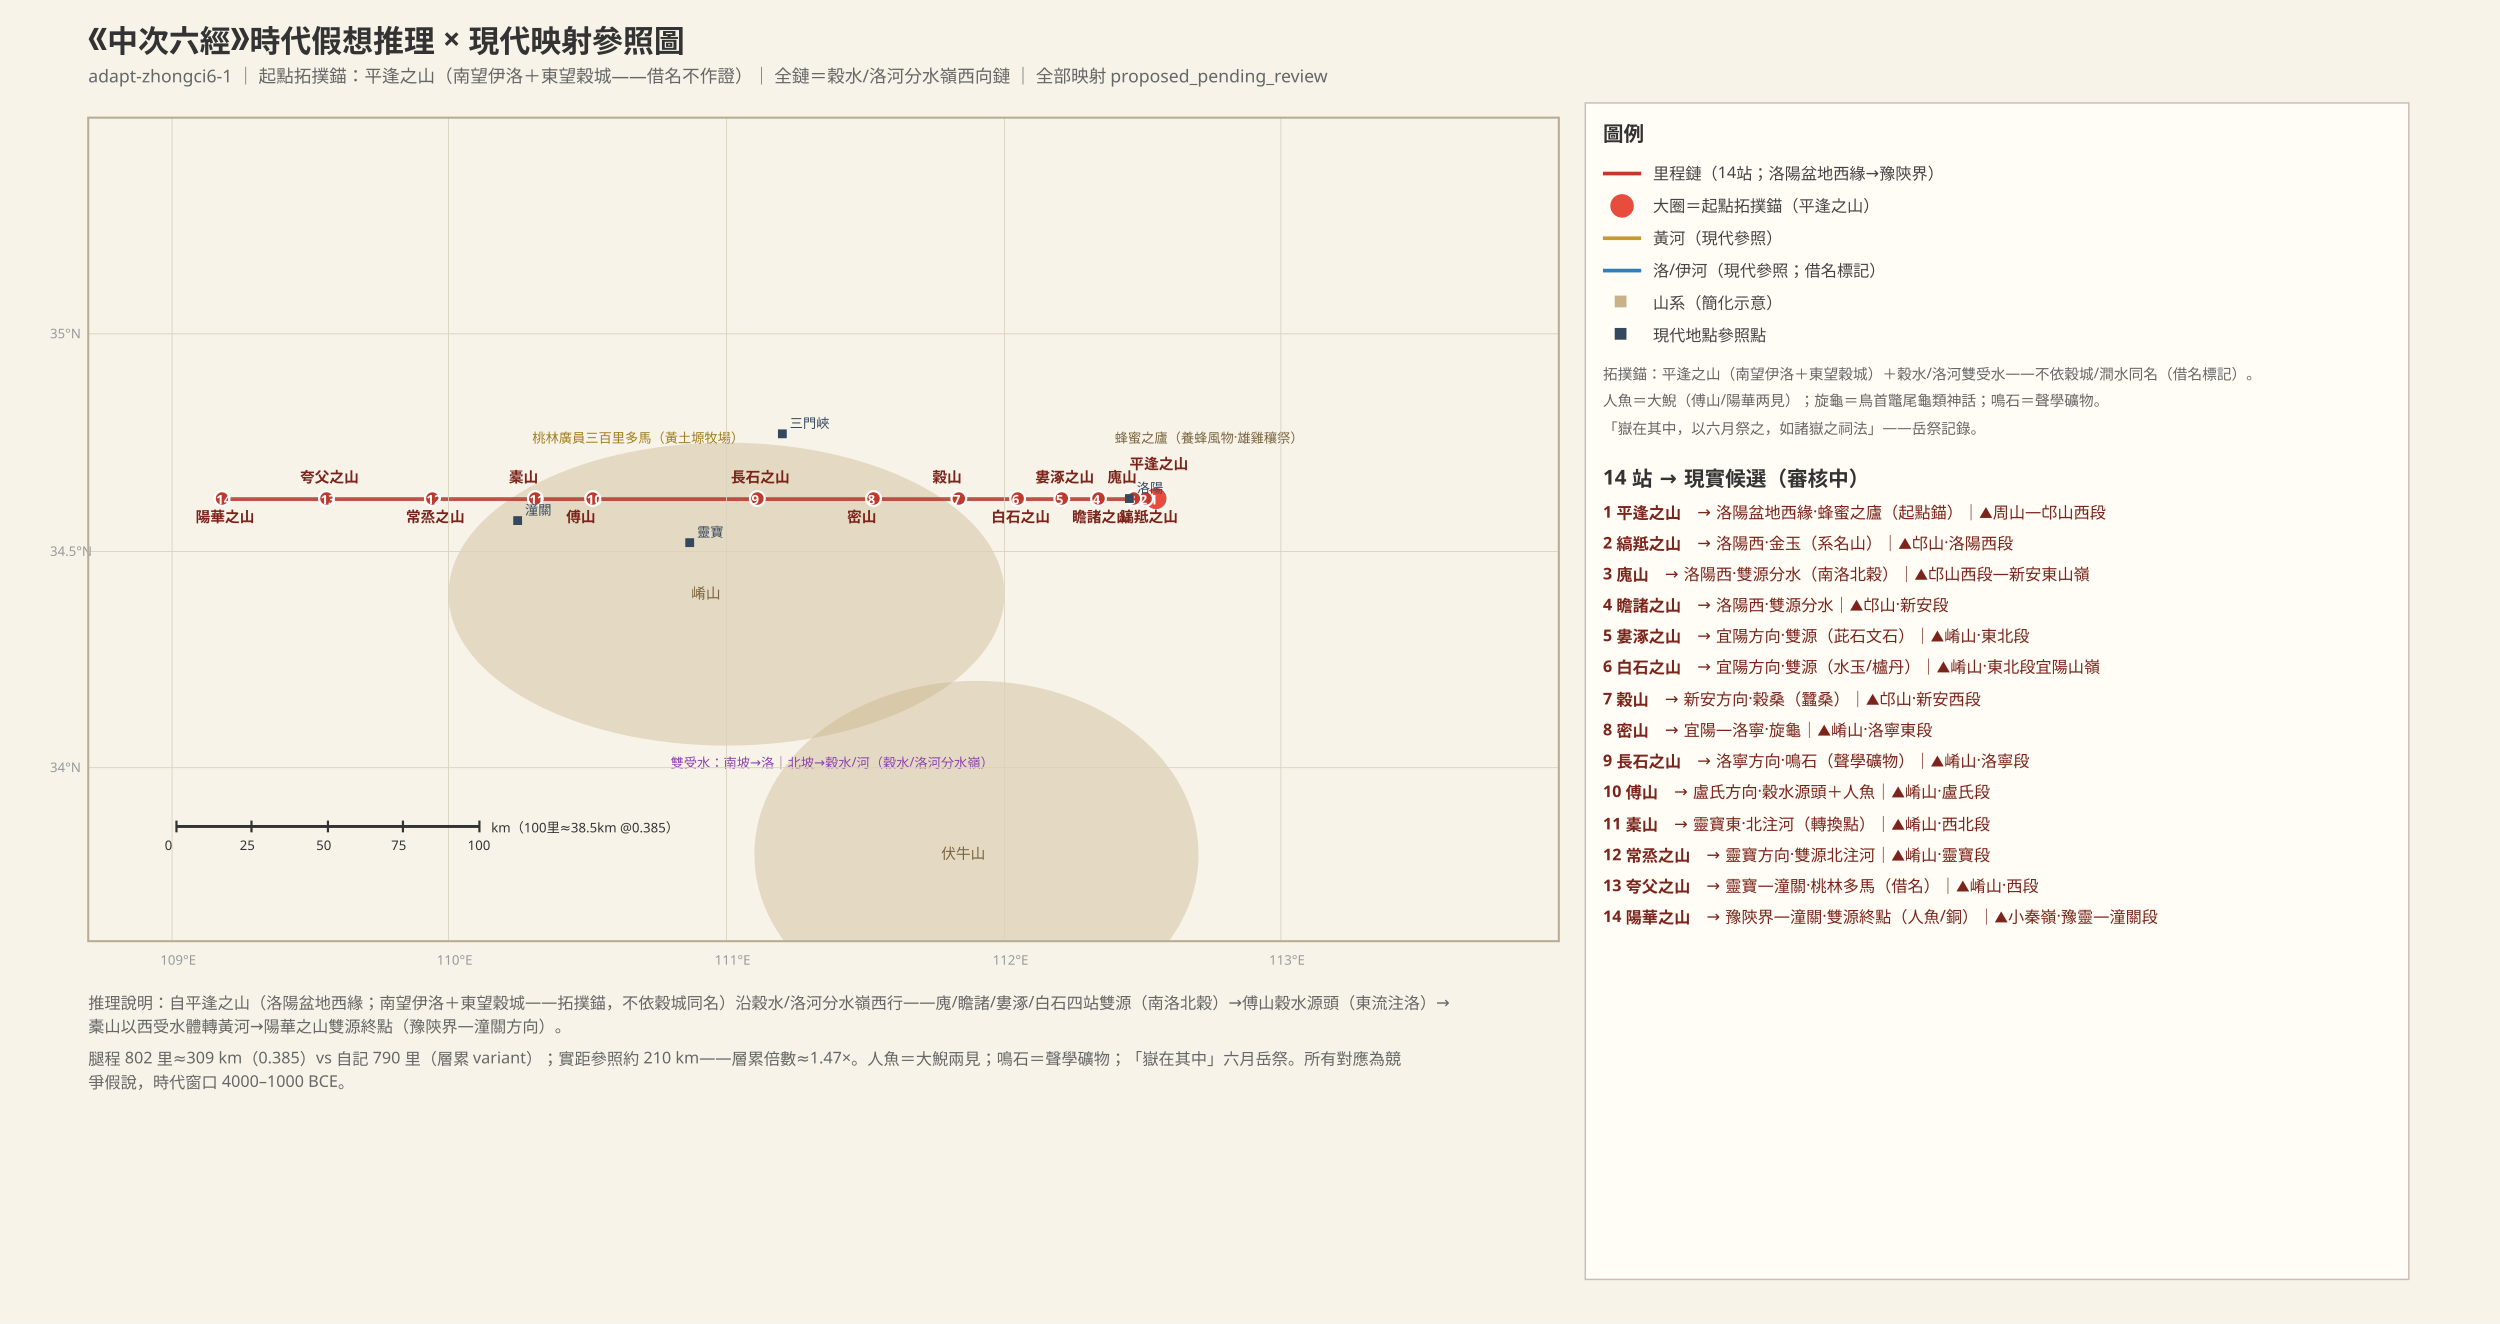
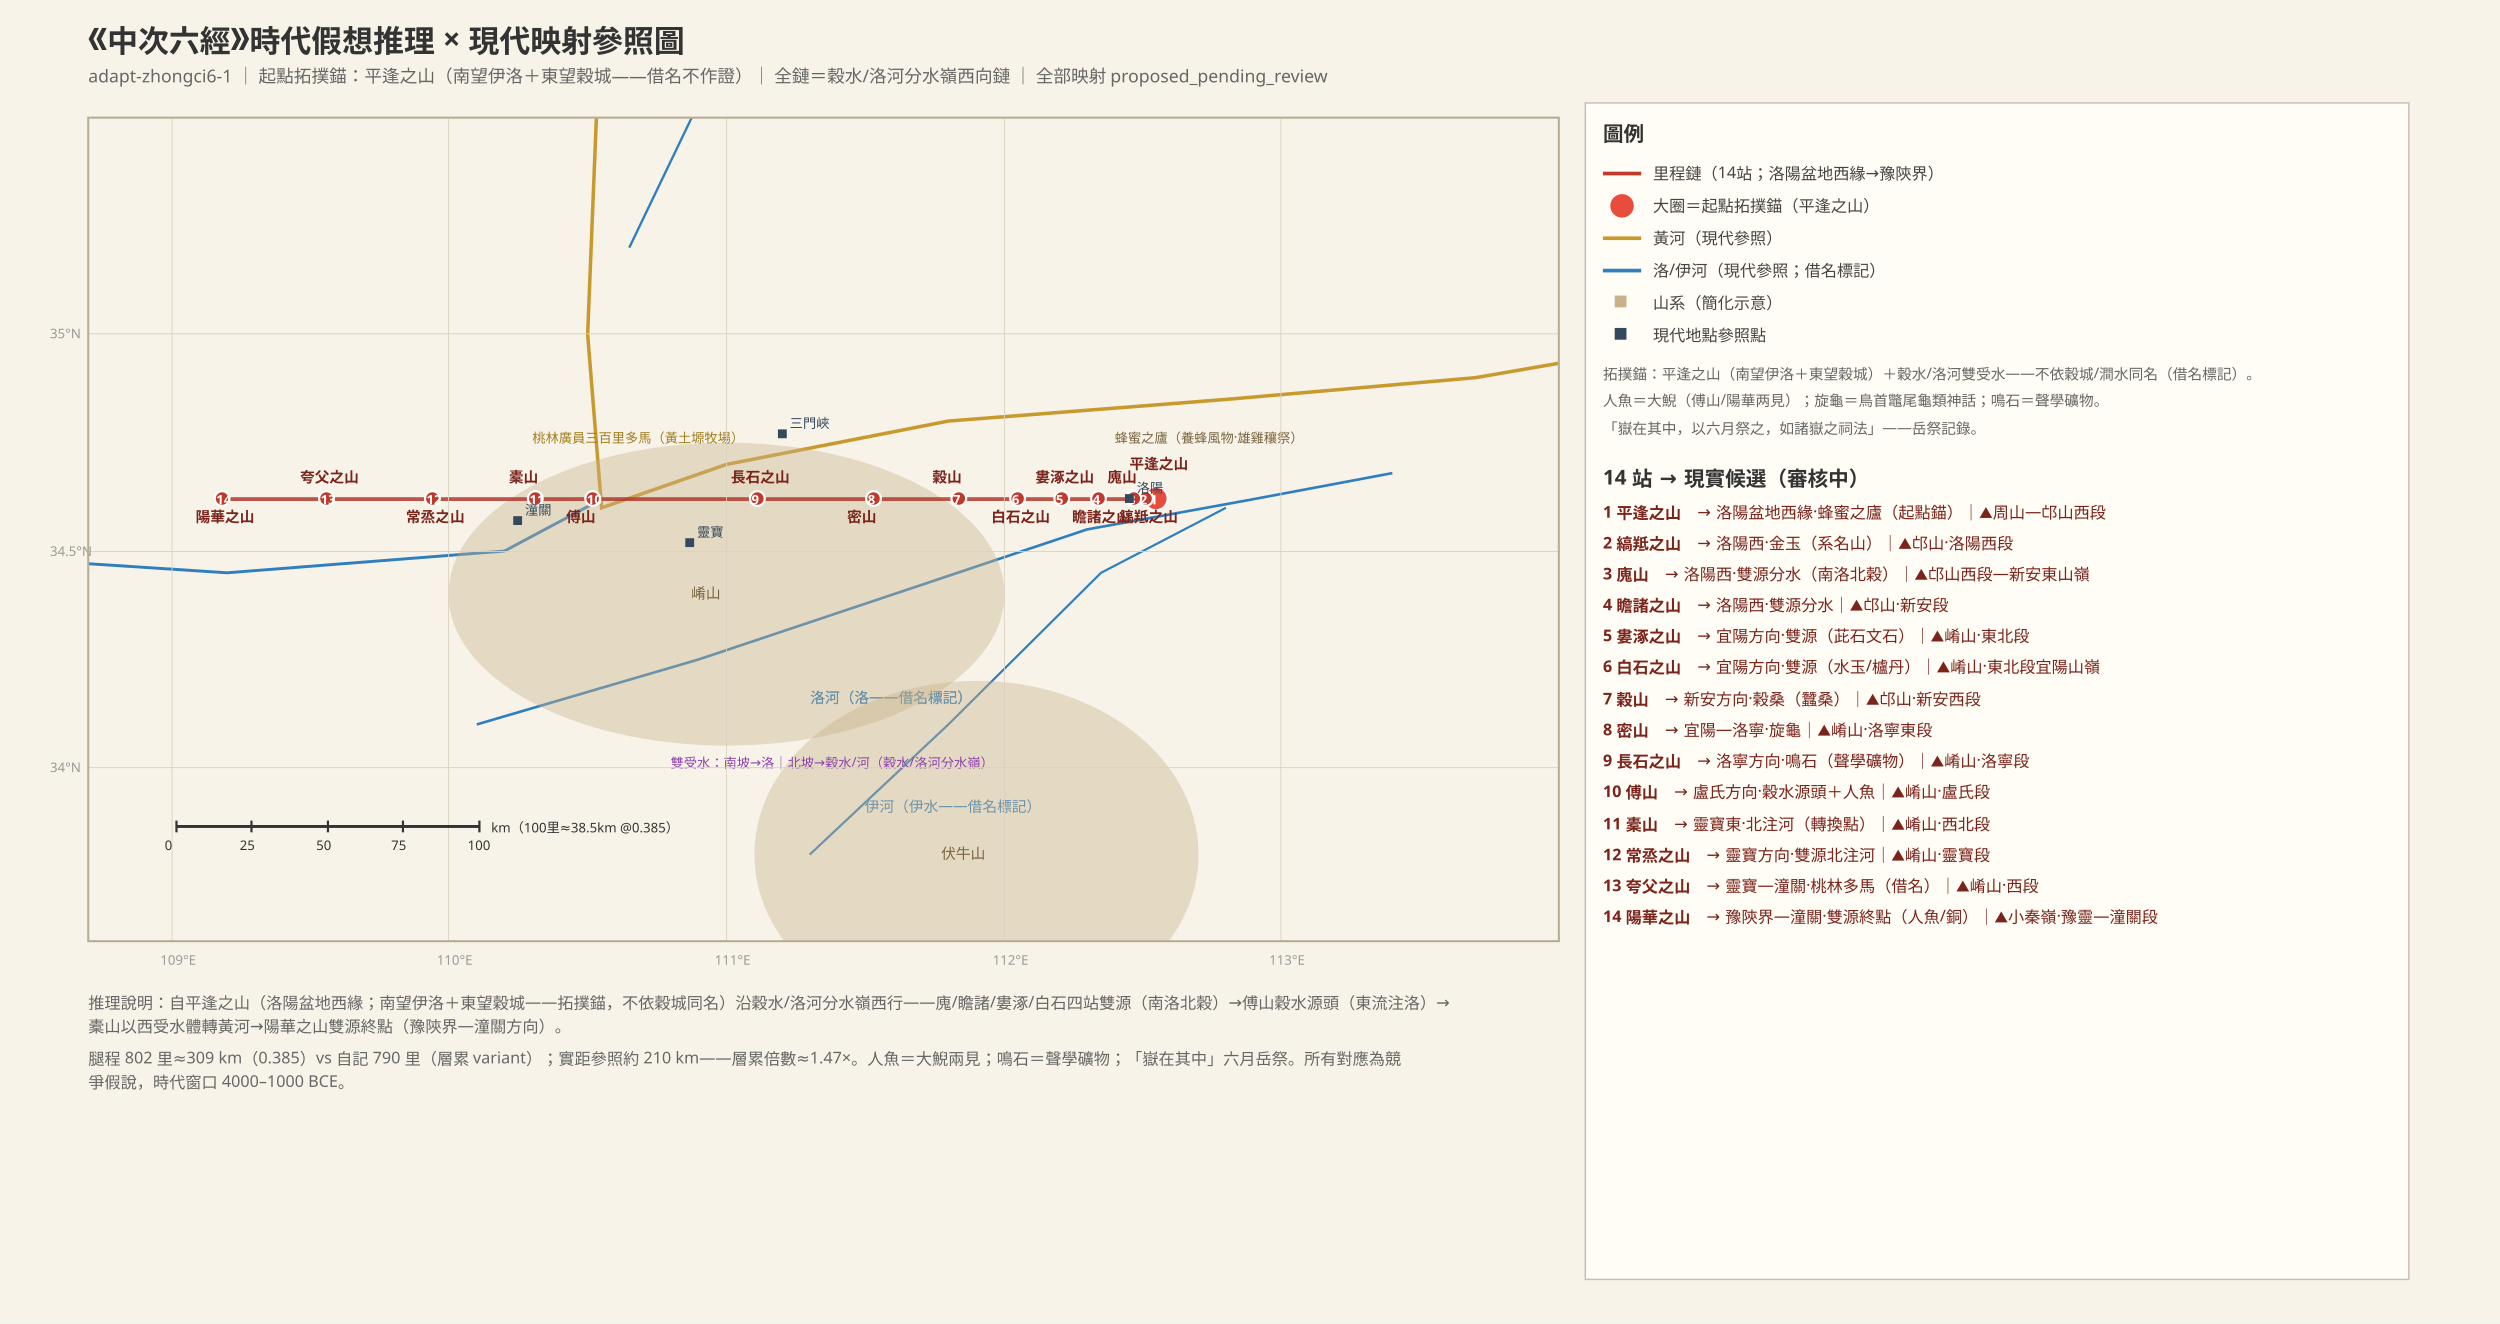
<svg xmlns="http://www.w3.org/2000/svg" width="1700" height="900" font-family="PingFang SC, Hiragino Sans GB, Microsoft YaHei, sans-serif">
  <rect width="1700" height="900" fill="#f7f3e8" />
  <defs>
    <marker id="arr" markerWidth="8" markerHeight="8" refX="7" refY="3" orient="auto">
      <path d="M0,0 L7,3 L0,6 Z" fill="#555" />
    </marker>
    <pattern id="sand" width="8" height="8" patternUnits="userSpaceOnUse">
      <rect width="8" height="8" fill="#efe3c0" />
      <circle cx="2" cy="2" r="0.8" fill="#d6b96a" />
      <circle cx="6" cy="6" r="0.8" fill="#d6b96a" />
    </pattern>
    <clipPath id="mapclip">
      <rect x="60" y="80" width="1000" height="560" />
    </clipPath>
  </defs>
  <text x="60" y="34" font-size="21" font-weight="bold" fill="#333">《中次六經》時代假想推理 × 現代映射參照圖</text>
  <text x="60" y="56" font-size="12" fill="#666">adapt-zhongci6-1 ｜ 起點拓撲錨：平逢之山（南望伊洛＋東望穀城——借名不作證）｜ 全鏈＝穀水/洛河分水嶺西向鏈 ｜ 全部映射 proposed_pending_review</text>
  <g clip-path="url(#mapclip)">
+     <polyline points="-2241.9,345.3 -1958.9,404.2 -1675.8,227.4 -1487.2,50.5 -1241.9,-37.9 -1015.5,-82.1 -864.5,-96.8 -751.3,-214.7 -638.1,-450.5 -524.9,-627.4 -411.7,-804.2 -279.6,-981.1 -185.3,-1157.9 3.4,-1334.7 210.9,-1393.7 380.8,-1393.7 512.8,-1334.7 607.2,-1246.3 607.2,-1040.0 550.6,-804.2 475.1,-538.9 437.4,-273.7 409.1,-8.4 399.6,227.4 409.1,345.3 494.0,315.8 644.9,286.3 833.6,271.6 1003.4,256.8 1173.2,227.4 1343.0,138.9 1494.0,50.5 1626.0,-155.8 1739.2,-362.1 1852.5,-480.0 1965.7,-538.9" fill="none" stroke="#c89a2e" stroke-width="2.4" />
+     <polyline points="-789.1,301.1 -543.8,315.8 -298.5,360.0 -72.1,374.7 154.3,389.5 343.0,374.7 409.1,339.4" fill="none" stroke="#2f7fbf" stroke-width="2.0" />
+     <text x="551" y="478" font-size="10" fill="#2f7fbf">洛河（洛——借名標記）</text>
+     <polyline points="324.2,492.6 475.1,448.4 607.2,404.2 739.2,360.0 852.5,339.4 946.8,321.7" fill="none" stroke="#2f7fbf" stroke-width="1.8" />
+     <text x="551" y="478" font-size="10" fill="#2f7fbf">洛河（洛——借名標記）</text>
+     <polyline points="550.6,581.1 644.9,492.6 748.7,389.5 833.6,345.3" fill="none" stroke="#2f7fbf" stroke-width="1.5" />
+     <text x="588" y="552" font-size="10" fill="#2f7fbf">伊河（伊水——借名標記）</text>
+     <polyline points="739.2,-863.2 777.0,-627.4 682.6,-421.1 588.3,-96.8 484.5,50.5 427.9,168.4" fill="none" stroke="#2f7fbf" stroke-width="1.6" />
    <ellipse cx="494" cy="404" rx="189" ry="103" fill="#c9b18a" opacity="0.4" />
    <text x="470" y="407" font-size="10" fill="#7a6540">崤山</text>
    <ellipse cx="664" cy="581" rx="151" ry="118" fill="#c9b18a" opacity="0.4" />
    <text x="640" y="584" font-size="10" fill="#7a6540">伏牛山</text>
    <polyline points="786.4,339.4 778.9,339.4 771.3,339.4 746.8,339.4 722.3,339.4 692.1,339.4 652.5,339.4 594.0,339.4 514.7,339.4 403.4,339.4 363.8,339.4 294.0,339.4 222.3,339.4 150.6,339.4" fill="none" stroke="#b03a2e" stroke-width="2.6" opacity="0.85" />
    <circle cx="786" cy="339" r="8" fill="#e74c3c" stroke="#fff" stroke-width="1.5" />
    <text x="782" y="343" font-size="9" fill="#fff" font-weight="bold">1</text>
    <text x="768" y="319" font-size="10" fill="#7b241c" font-weight="bold">平逢之山</text>
    <circle cx="779" cy="339" r="5" fill="#c0392b" stroke="#fff" stroke-width="1.5" />
    <text x="775" y="343" font-size="9" fill="#fff" font-weight="bold">2</text>
    <text x="761" y="355" font-size="10" fill="#7b241c" font-weight="bold">縞羝之山</text>
    <circle cx="771" cy="339" r="5" fill="#c0392b" stroke="#fff" stroke-width="1.5" />
    <text x="767" y="343" font-size="9" fill="#fff" font-weight="bold">3</text>
    <text x="753" y="328" font-size="10" fill="#7b241c" font-weight="bold">廆山</text>
    <circle cx="747" cy="339" r="5" fill="#c0392b" stroke="#fff" stroke-width="1.5" />
    <text x="743" y="343" font-size="9" fill="#fff" font-weight="bold">4</text>
    <text x="729" y="355" font-size="10" fill="#7b241c" font-weight="bold">瞻諸之山</text>
    <circle cx="722" cy="339" r="5" fill="#c0392b" stroke="#fff" stroke-width="1.5" />
    <text x="718" y="343" font-size="9" fill="#fff" font-weight="bold">5</text>
    <text x="704" y="328" font-size="10" fill="#7b241c" font-weight="bold">婁涿之山</text>
    <circle cx="692" cy="339" r="5" fill="#c0392b" stroke="#fff" stroke-width="1.5" />
    <text x="688" y="343" font-size="9" fill="#fff" font-weight="bold">6</text>
    <text x="674" y="355" font-size="10" fill="#7b241c" font-weight="bold">白石之山</text>
    <circle cx="652" cy="339" r="5" fill="#c0392b" stroke="#fff" stroke-width="1.5" />
    <text x="648" y="343" font-size="9" fill="#fff" font-weight="bold">7</text>
    <text x="634" y="328" font-size="10" fill="#7b241c" font-weight="bold">榖山</text>
    <circle cx="594" cy="339" r="5" fill="#c0392b" stroke="#fff" stroke-width="1.5" />
    <text x="590" y="343" font-size="9" fill="#fff" font-weight="bold">8</text>
    <text x="576" y="355" font-size="10" fill="#7b241c" font-weight="bold">密山</text>
    <circle cx="515" cy="339" r="5" fill="#c0392b" stroke="#fff" stroke-width="1.5" />
    <text x="511" y="343" font-size="9" fill="#fff" font-weight="bold">9</text>
    <text x="497" y="328" font-size="10" fill="#7b241c" font-weight="bold">長石之山</text>
    <circle cx="403" cy="339" r="5" fill="#c0392b" stroke="#fff" stroke-width="1.5" />
    <text x="399" y="343" font-size="9" fill="#fff" font-weight="bold">10</text>
    <text x="385" y="355" font-size="10" fill="#7b241c" font-weight="bold">傅山</text>
    <circle cx="364" cy="339" r="5" fill="#c0392b" stroke="#fff" stroke-width="1.5" />
    <text x="360" y="343" font-size="9" fill="#fff" font-weight="bold">11</text>
    <text x="346" y="328" font-size="10" fill="#7b241c" font-weight="bold">橐山</text>
    <circle cx="294" cy="339" r="5" fill="#c0392b" stroke="#fff" stroke-width="1.5" />
    <text x="290" y="343" font-size="9" fill="#fff" font-weight="bold">12</text>
    <text x="276" y="355" font-size="10" fill="#7b241c" font-weight="bold">常烝之山</text>
    <circle cx="222" cy="339" r="5" fill="#c0392b" stroke="#fff" stroke-width="1.5" />
    <text x="218" y="343" font-size="9" fill="#fff" font-weight="bold">13</text>
    <text x="204" y="328" font-size="10" fill="#7b241c" font-weight="bold">夸父之山</text>
    <circle cx="151" cy="339" r="5" fill="#c0392b" stroke="#fff" stroke-width="1.5" />
    <text x="147" y="343" font-size="9" fill="#fff" font-weight="bold">14</text>
    <text x="133" y="355" font-size="10" fill="#7b241c" font-weight="bold">陽華之山</text>
    <text x="456" y="522" font-size="9" fill="#8e44ad">雙受水：南坡→洛｜北坡→穀水/河（穀水/洛河分水嶺）</text>
    <text x="758" y="301" font-size="9" fill="#7a6540">蜂蜜之廬（養蜂風物·雄雞穰祭）</text>
    <text x="362" y="301" font-size="9" fill="#a07d1e">桃林廣員三百里多馬（黃土塬牧場）</text>
    <rect x="765" y="336" width="6" height="6" fill="#34495e" />
    <text x="773" y="335" font-size="9" fill="#34495e">洛陽</text>
    <rect x="529" y="292" width="6" height="6" fill="#34495e" />
    <text x="537" y="291" font-size="9" fill="#34495e">三門峽</text>
    <rect x="466" y="366" width="6" height="6" fill="#34495e" />
    <text x="474" y="365" font-size="9" fill="#34495e">靈寶</text>
    <rect x="349" y="351" width="6" height="6" fill="#34495e" />
    <text x="357" y="350" font-size="9" fill="#34495e">潼關</text>
  </g>
  <line x1="117" y1="640" x2="117" y2="80" stroke="#d9d2c0" stroke-width="0.6" />
  <text x="109" y="656" font-size="9" fill="#999">109°E</text>
  <line x1="305" y1="640" x2="305" y2="80" stroke="#d9d2c0" stroke-width="0.6" />
  <text x="297" y="656" font-size="9" fill="#999">110°E</text>
  <line x1="494" y1="640" x2="494" y2="80" stroke="#d9d2c0" stroke-width="0.6" />
  <text x="486" y="656" font-size="9" fill="#999">111°E</text>
  <line x1="683" y1="640" x2="683" y2="80" stroke="#d9d2c0" stroke-width="0.6" />
  <text x="675" y="656" font-size="9" fill="#999">112°E</text>
  <line x1="871" y1="640" x2="871" y2="80" stroke="#d9d2c0" stroke-width="0.6" />
  <text x="863" y="656" font-size="9" fill="#999">113°E</text>
  <line x1="60" y1="522" x2="1060" y2="522" stroke="#d9d2c0" stroke-width="0.6" />
  <text x="34" y="525" font-size="9" fill="#999">34°N</text>
  <line x1="60" y1="375" x2="1060" y2="375" stroke="#d9d2c0" stroke-width="0.6" />
  <text x="34" y="378" font-size="9" fill="#999">34.5°N</text>
  <line x1="60" y1="227" x2="1060" y2="227" stroke="#d9d2c0" stroke-width="0.6" />
  <text x="34" y="230" font-size="9" fill="#999">35°N</text>
  <rect x="60" y="80" width="1000" height="560" fill="none" stroke="#b8ad92" stroke-width="1.4" />
  <line x1="120" y1="562" x2="326" y2="562" stroke="#333" stroke-width="2" />
  <line x1="120" y1="558" x2="120" y2="566" stroke="#333" stroke-width="1.5" />
  <text x="112" y="578" font-size="9" fill="#333">0</text>
  <line x1="171" y1="558" x2="171" y2="566" stroke="#333" stroke-width="1.5" />
  <text x="163" y="578" font-size="9" fill="#333">25</text>
  <line x1="223" y1="558" x2="223" y2="566" stroke="#333" stroke-width="1.5" />
  <text x="215" y="578" font-size="9" fill="#333">50</text>
  <line x1="274" y1="558" x2="274" y2="566" stroke="#333" stroke-width="1.5" />
  <text x="266" y="578" font-size="9" fill="#333">75</text>
  <line x1="326" y1="558" x2="326" y2="566" stroke="#333" stroke-width="1.5" />
  <text x="318" y="578" font-size="9" fill="#333">100</text>
  <text x="334" y="566" font-size="9" fill="#333">km（100里≈38.5km @0.385）</text>
  <rect x="1078" y="70" width="560" height="800" fill="#fffdf5" stroke="#cbb" />
  <text x="1090" y="96" font-size="14" font-weight="bold" fill="#333">圖例</text>
  <line x1="1090" y1="118" x2="1116" y2="118" stroke="#c0392b" stroke-width="2.5" />
  <text x="1124" y="122" font-size="11" fill="#444">里程鏈（14站；洛陽盆地西緣→豫陝界）</text>
  <circle cx="1103" cy="140" r="8" fill="#e74c3c" />
  <text x="1124" y="144" font-size="11" fill="#444">大圈＝起點拓撲錨（平逢之山）</text>
  <line x1="1090" y1="162" x2="1116" y2="162" stroke="#c89a2e" stroke-width="2.5" />
  <text x="1124" y="166" font-size="11" fill="#444">黃河（現代參照）</text>
  <line x1="1090" y1="184" x2="1116" y2="184" stroke="#2f7fbf" stroke-width="2.5" />
  <text x="1124" y="188" font-size="11" fill="#444">洛/伊河（現代參照；借名標記）</text>
  <rect x="1098" y="201" width="8" height="8" fill="#c9b18a" />
  <text x="1124" y="210" font-size="11" fill="#444">山系（簡化示意）</text>
  <rect x="1098" y="223" width="8" height="8" fill="#34495e" />
  <text x="1124" y="232" font-size="11" fill="#444">現代地點參照點</text>
  <text x="1090" y="258" font-size="10" fill="#666">拓撲錨：平逢之山（南望伊洛＋東望穀城）＋穀水/洛河雙受水——不依穀城/澗水同名（借名標記）。</text>
  <text x="1090" y="276" font-size="10" fill="#666">人魚＝大鯢（傅山/陽華两見）；旋龜＝鳥首鼈尾龜類神話；鳴石＝聲學礦物。</text>
  <text x="1090" y="295" font-size="10" fill="#666">「嶽在其中，以六月祭之，如諸嶽之祠法」——岳祭記錄。</text>
  <text x="1090" y="329.5" font-size="14" font-weight="bold" fill="#333">14 站 → 現實候選（審核中）</text>
  <text x="1090" y="352" font-size="11" fill="#7b241c">
    <tspan font-weight="bold"> 1 平逢之山</tspan>　→ 洛陽盆地西緣·蜂蜜之廬（起點錨）｜⛰周山—邙山西段</text>
  <text x="1090" y="373" font-size="11" fill="#7b241c">
    <tspan font-weight="bold"> 2 縞羝之山</tspan>　→ 洛陽西·金玉（系名山）｜⛰邙山·洛陽西段</text>
  <text x="1090" y="394" font-size="11" fill="#7b241c">
    <tspan font-weight="bold"> 3 廆山</tspan>　→ 洛陽西·雙源分水（南洛北穀）｜⛰邙山西段—新安東山嶺</text>
  <text x="1090" y="415" font-size="11" fill="#7b241c">
    <tspan font-weight="bold"> 4 瞻諸之山</tspan>　→ 洛陽西·雙源分水｜⛰邙山·新安段</text>
  <text x="1090" y="436" font-size="11" fill="#7b241c">
    <tspan font-weight="bold"> 5 婁涿之山</tspan>　→ 宜陽方向·雙源（茈石文石）｜⛰崤山·東北段</text>
  <text x="1090" y="457" font-size="11" fill="#7b241c">
    <tspan font-weight="bold"> 6 白石之山</tspan>　→ 宜陽方向·雙源（水玉/櫨丹）｜⛰崤山·東北段宜陽山嶺</text>
  <text x="1090" y="479" font-size="11" fill="#7b241c">
    <tspan font-weight="bold"> 7 榖山</tspan>　→ 新安方向·榖桑（蠶桑）｜⛰邙山·新安西段</text>
  <text x="1090" y="500" font-size="11" fill="#7b241c">
    <tspan font-weight="bold"> 8 密山</tspan>　→ 宜陽—洛寧·旋龜｜⛰崤山·洛寧東段</text>
  <text x="1090" y="521" font-size="11" fill="#7b241c">
    <tspan font-weight="bold"> 9 長石之山</tspan>　→ 洛寧方向·鳴石（聲學礦物）｜⛰崤山·洛寧段</text>
  <text x="1090" y="542" font-size="11" fill="#7b241c">
    <tspan font-weight="bold">10 傅山</tspan>　→ 盧氏方向·穀水源頭＋人魚｜⛰崤山·盧氏段</text>
  <text x="1090" y="564" font-size="11" fill="#7b241c">
    <tspan font-weight="bold">11 橐山</tspan>　→ 靈寶東·北注河（轉換點）｜⛰崤山·西北段</text>
  <text x="1090" y="585" font-size="11" fill="#7b241c">
    <tspan font-weight="bold">12 常烝之山</tspan>　→ 靈寶方向·雙源北注河｜⛰崤山·靈寶段</text>
  <text x="1090" y="606" font-size="11" fill="#7b241c">
    <tspan font-weight="bold">13 夸父之山</tspan>　→ 靈寶—潼關·桃林多馬（借名）｜⛰崤山·西段</text>
  <text x="1090" y="627" font-size="11" fill="#7b241c">
    <tspan font-weight="bold">14 陽華之山</tspan>　→ 豫陝界—潼關·雙源終點（人魚/銅）｜⛰小秦嶺·豫靈—潼關段</text>
  <text x="60" y="686" font-size="11" fill="#666">推理說明：自平逢之山（洛陽盆地西緣；南望伊洛＋東望穀城——拓撲錨，不依穀城同名）沿穀水/洛河分水嶺西行——廆/瞻諸/婁涿/白石四站雙源（南洛北穀）→傅山穀水源頭（東流注洛）→</text>
  <text x="60" y="702" font-size="11" fill="#666">橐山以西受水體轉黃河→陽華之山雙源終點（豫陝界—潼關方向）。</text>
  <text x="60" y="724" font-size="11" fill="#666">腿程 802 里≈309 km（0.385）vs 自記 790 里（層累 variant）；實距參照約 210 km——層累倍數≈1.47×。人魚＝大鯢兩見；鳴石＝聲學礦物；「嶽在其中」六月岳祭。所有對應為競</text>
  <text x="60" y="740" font-size="11" fill="#666">爭假說，時代窗口 4000–1000 BCE。</text>
</svg>
